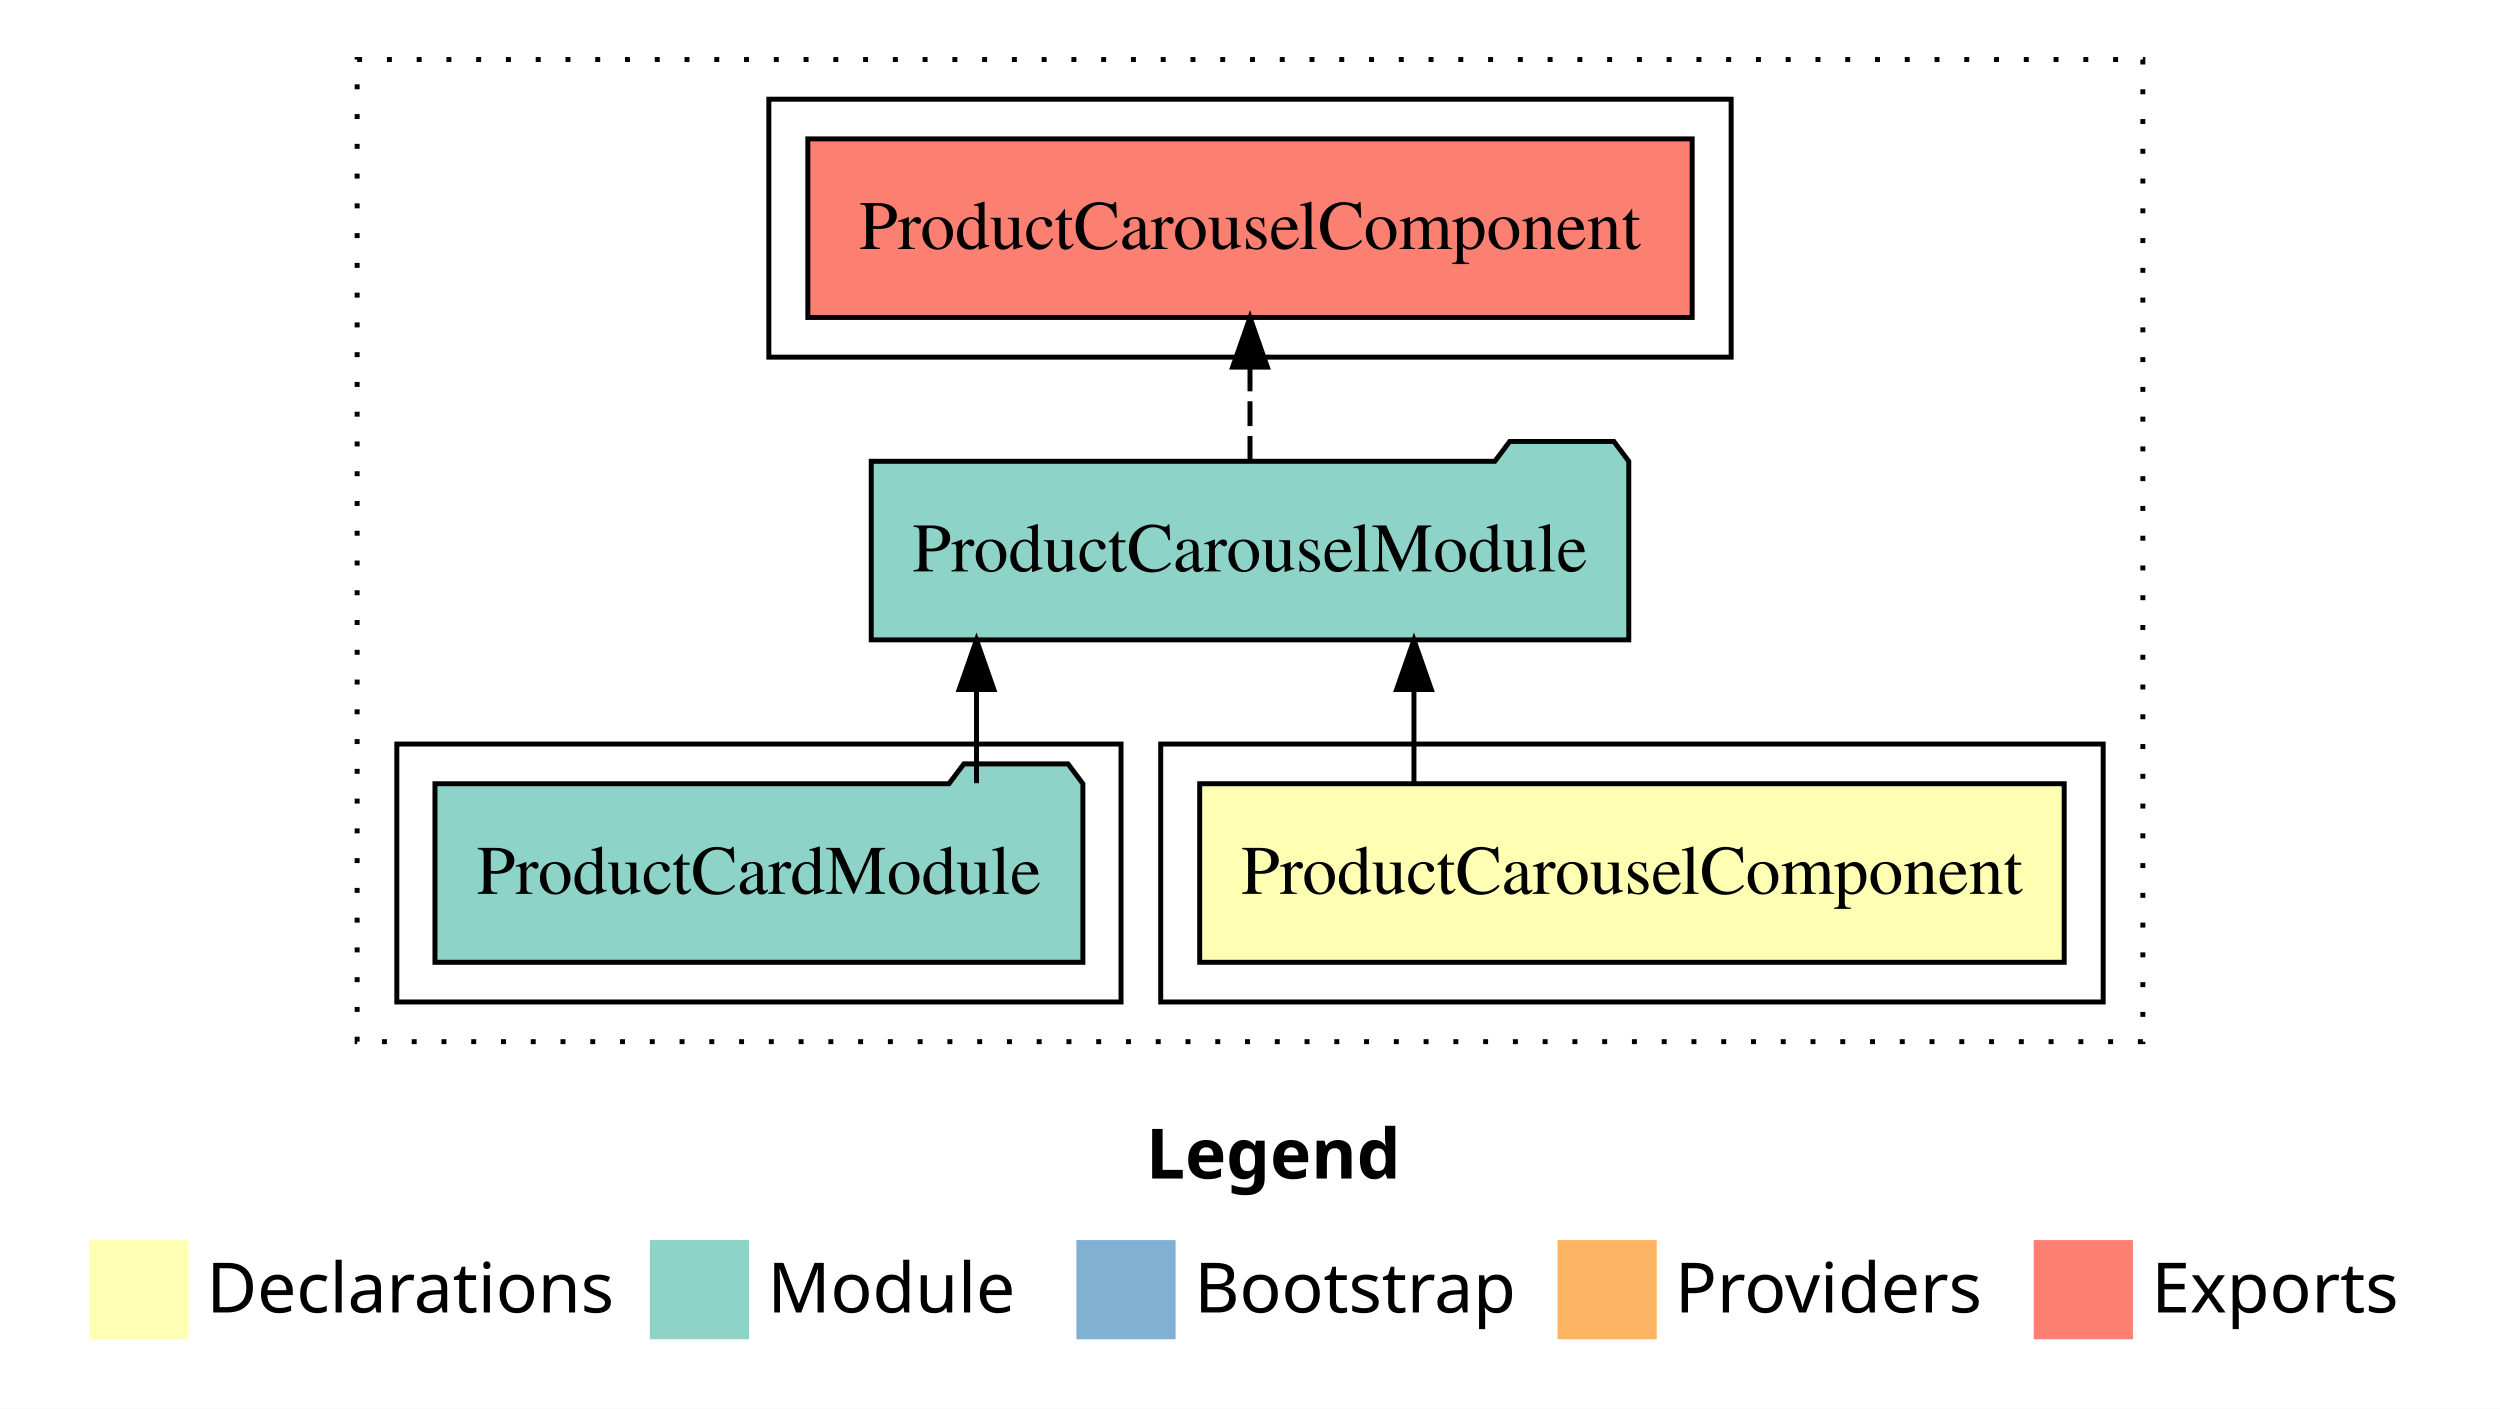
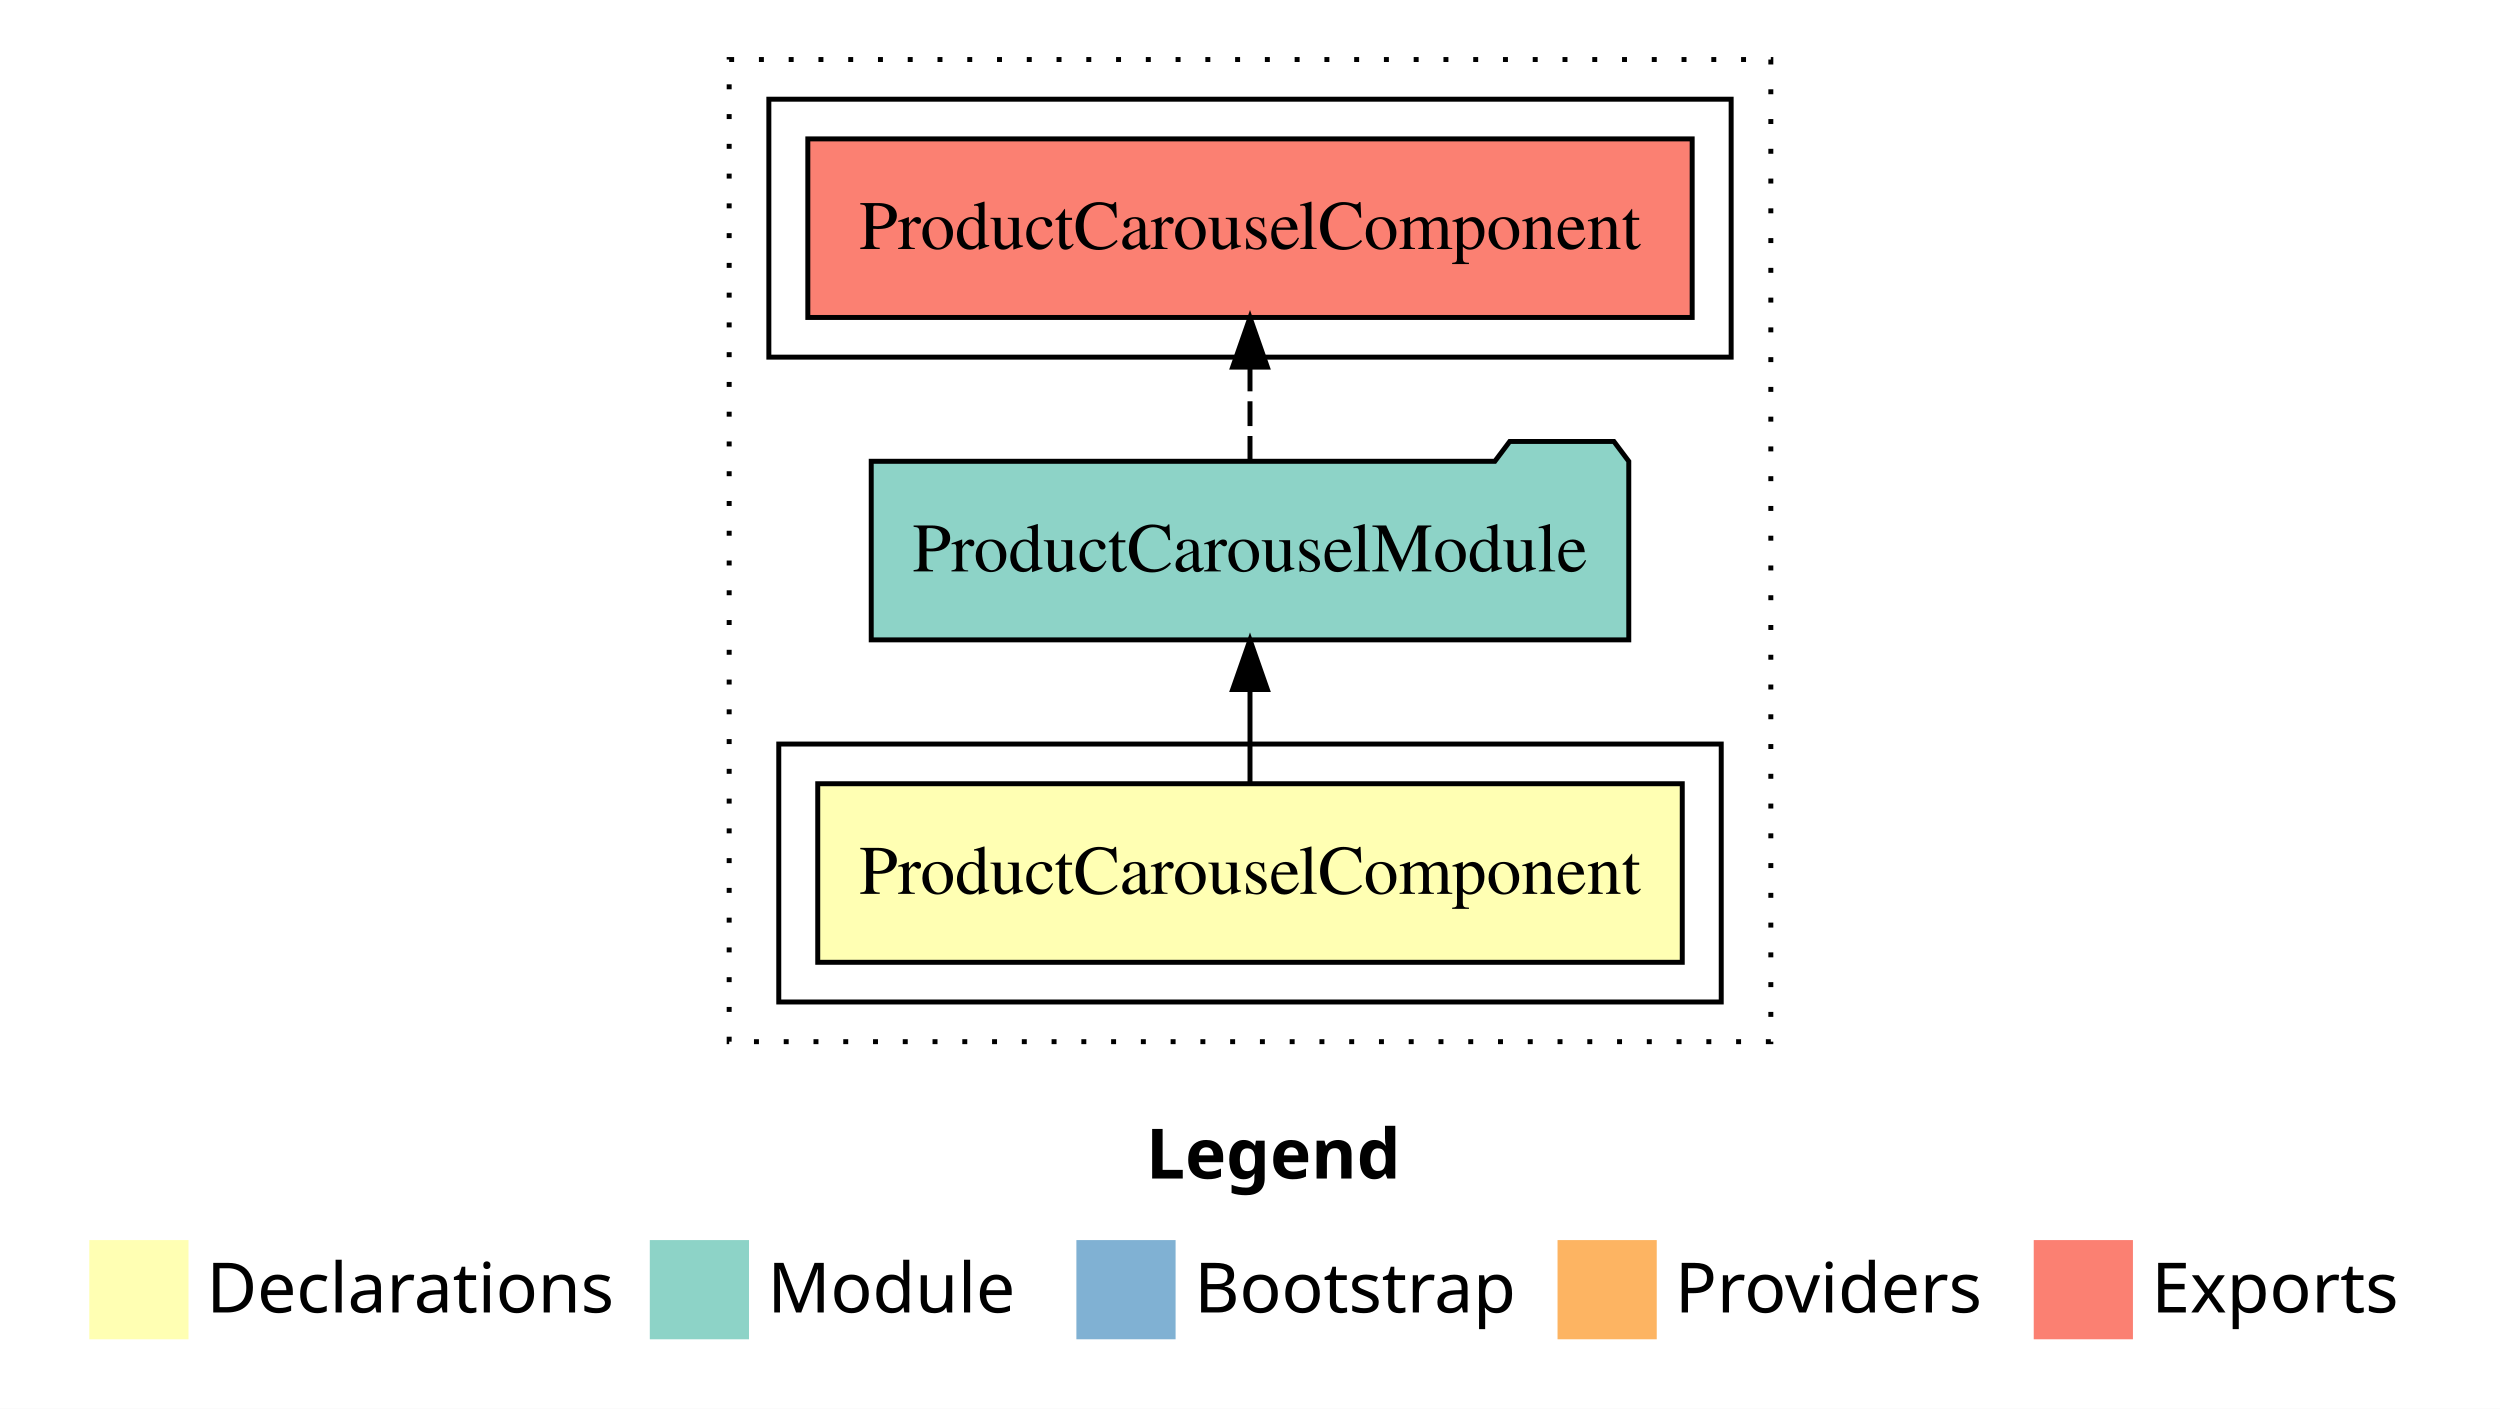
<svg xmlns="http://www.w3.org/2000/svg" width="504pt" height="284pt" viewBox="0.00 0.00 504.00 284.00">
  <g id="graph0" class="graph" transform="scale(1 1) rotate(0) translate(4 280)">
    <polygon fill="#ffffff" stroke="transparent" points="-4,4 -4,-280 500,-280 500,4 -4,4" />
    <text text-anchor="start" x="227.009" y="-42.4" font-family="sans-serif" font-weight="bold" font-size="14.00" fill="#000000">Legend</text>
    <polygon fill="#ffffb3" stroke="transparent" points="14,-10 14,-30 34,-30 34,-10 14,-10" />
    <text text-anchor="start" x="37.629" y="-15.4" font-family="sans-serif" font-size="14.00" fill="#000000">  Declarations</text>
    <polygon fill="#8dd3c7" stroke="transparent" points="127,-10 127,-30 147,-30 147,-10 127,-10" />
    <text text-anchor="start" x="150.725" y="-15.4" font-family="sans-serif" font-size="14.00" fill="#000000">  Module</text>
    <polygon fill="#80b1d3" stroke="transparent" points="213,-10 213,-30 233,-30 233,-10 213,-10" />
    <text text-anchor="start" x="236.781" y="-15.4" font-family="sans-serif" font-size="14.00" fill="#000000">  Bootstrap</text>
    <polygon fill="#fdb462" stroke="transparent" points="310,-10 310,-30 330,-30 330,-10 310,-10" />
    <text text-anchor="start" x="333.673" y="-15.4" font-family="sans-serif" font-size="14.00" fill="#000000">  Providers</text>
    <polygon fill="#fb8072" stroke="transparent" points="406,-10 406,-30 426,-30 426,-10 406,-10" />
    <text text-anchor="start" x="429.726" y="-15.4" font-family="sans-serif" font-size="14.00" fill="#000000">  Exports</text>
    <g id="clust1" class="cluster">
-       <polygon fill="none" stroke="#000000" stroke-dasharray="1,5" points="68,-70 68,-268 428,-268 428,-70 68,-70" />
+       <polygon fill="none" stroke="#000000" stroke-dasharray="1,5" points="143,-70 143,-268 353,-268 353,-70 143,-70" />
    </g>
    <g id="clust2" class="cluster">
-       <polygon fill="none" stroke="#000000" points="230,-78 230,-130 420,-130 420,-78 230,-78" />
-     </g>
-     <g id="clust4" class="cluster">
-       <polygon fill="none" stroke="#000000" points="76,-78 76,-130 222,-130 222,-78 76,-78" />
+       <polygon fill="none" stroke="#000000" points="153,-78 153,-130 343,-130 343,-78 153,-78" />
    </g>
    <g id="clust5" class="cluster">
      <polygon fill="none" stroke="#000000" points="151,-208 151,-260 345,-260 345,-208 151,-208" />
    </g>
    <g id="node1" class="node">
-       <polygon fill="#ffffb3" stroke="#000000" points="412.143,-122 237.857,-122 237.857,-86 412.143,-86 412.143,-122" />
-       <text text-anchor="middle" x="325" y="-99.8" font-family="Times,serif" font-size="14.00" fill="#000000">ProductCarouselComponent</text>
+       <polygon fill="#ffffb3" stroke="#000000" points="335.143,-122 160.857,-122 160.857,-86 335.143,-86 335.143,-122" />
+       <text text-anchor="middle" x="248" y="-99.8" font-family="Times,serif" font-size="14.00" fill="#000000">ProductCarouselComponent</text>
    </g>
    <g id="node2" class="node">
      <polygon fill="#8dd3c7" stroke="#000000" points="324.36,-187 321.36,-191 300.36,-191 297.36,-187 171.64,-187 171.64,-151 324.36,-151 324.36,-187" />
      <text text-anchor="middle" x="248" y="-164.8" font-family="Times,serif" font-size="14.00" fill="#000000">ProductCarouselModule</text>
    </g>
    <g id="edge1" class="edge">
-       <path fill="none" stroke="#000000" d="M281.054,-122.106C281.054,-122.106 281.054,-140.991 281.054,-140.991" />
-       <polygon fill="#000000" stroke="#000000" points="277.554,-140.991 281.054,-150.991 284.554,-140.991 277.554,-140.991" />
+       <path fill="none" stroke="#000000" d="M248,-122.106C248,-122.106 248,-140.991 248,-140.991" />
+       <polygon fill="#000000" stroke="#000000" points="244.5,-140.991 248,-150.991 251.5,-140.991 244.5,-140.991" />
    </g>
-     <g id="node4" class="node">
+     <g id="node3" class="node">
      <polygon fill="#fb8072" stroke="#000000" points="337.142,-252 158.857,-252 158.857,-216 337.142,-216 337.142,-252" />
      <text text-anchor="middle" x="248" y="-229.8" font-family="Times,serif" font-size="14.00" fill="#000000">ProductCarouselComponent </text>
    </g>
-     <g id="edge3" class="edge">
+     <g id="edge2" class="edge">
      <path fill="none" stroke="#000000" stroke-dasharray="5,2" d="M248,-187.106C248,-187.106 248,-205.991 248,-205.991" />
      <polygon fill="#000000" stroke="#000000" points="244.5,-205.991 248,-215.991 251.5,-205.991 244.5,-205.991" />
    </g>
-     <g id="node3" class="node">
-       <polygon fill="#8dd3c7" stroke="#000000" points="214.31,-122 211.31,-126 190.31,-126 187.31,-122 83.69,-122 83.69,-86 214.31,-86 214.31,-122" />
-       <text text-anchor="middle" x="149" y="-99.8" font-family="Times,serif" font-size="14.00" fill="#000000">ProductCardModule</text>
-     </g>
-     <g id="edge2" class="edge">
-       <path fill="none" stroke="#000000" d="M192.863,-122.106C192.863,-122.106 192.863,-140.991 192.863,-140.991" />
-       <polygon fill="#000000" stroke="#000000" points="189.363,-140.991 192.863,-150.991 196.363,-140.991 189.363,-140.991" />
-     </g>
  </g>
</svg>
